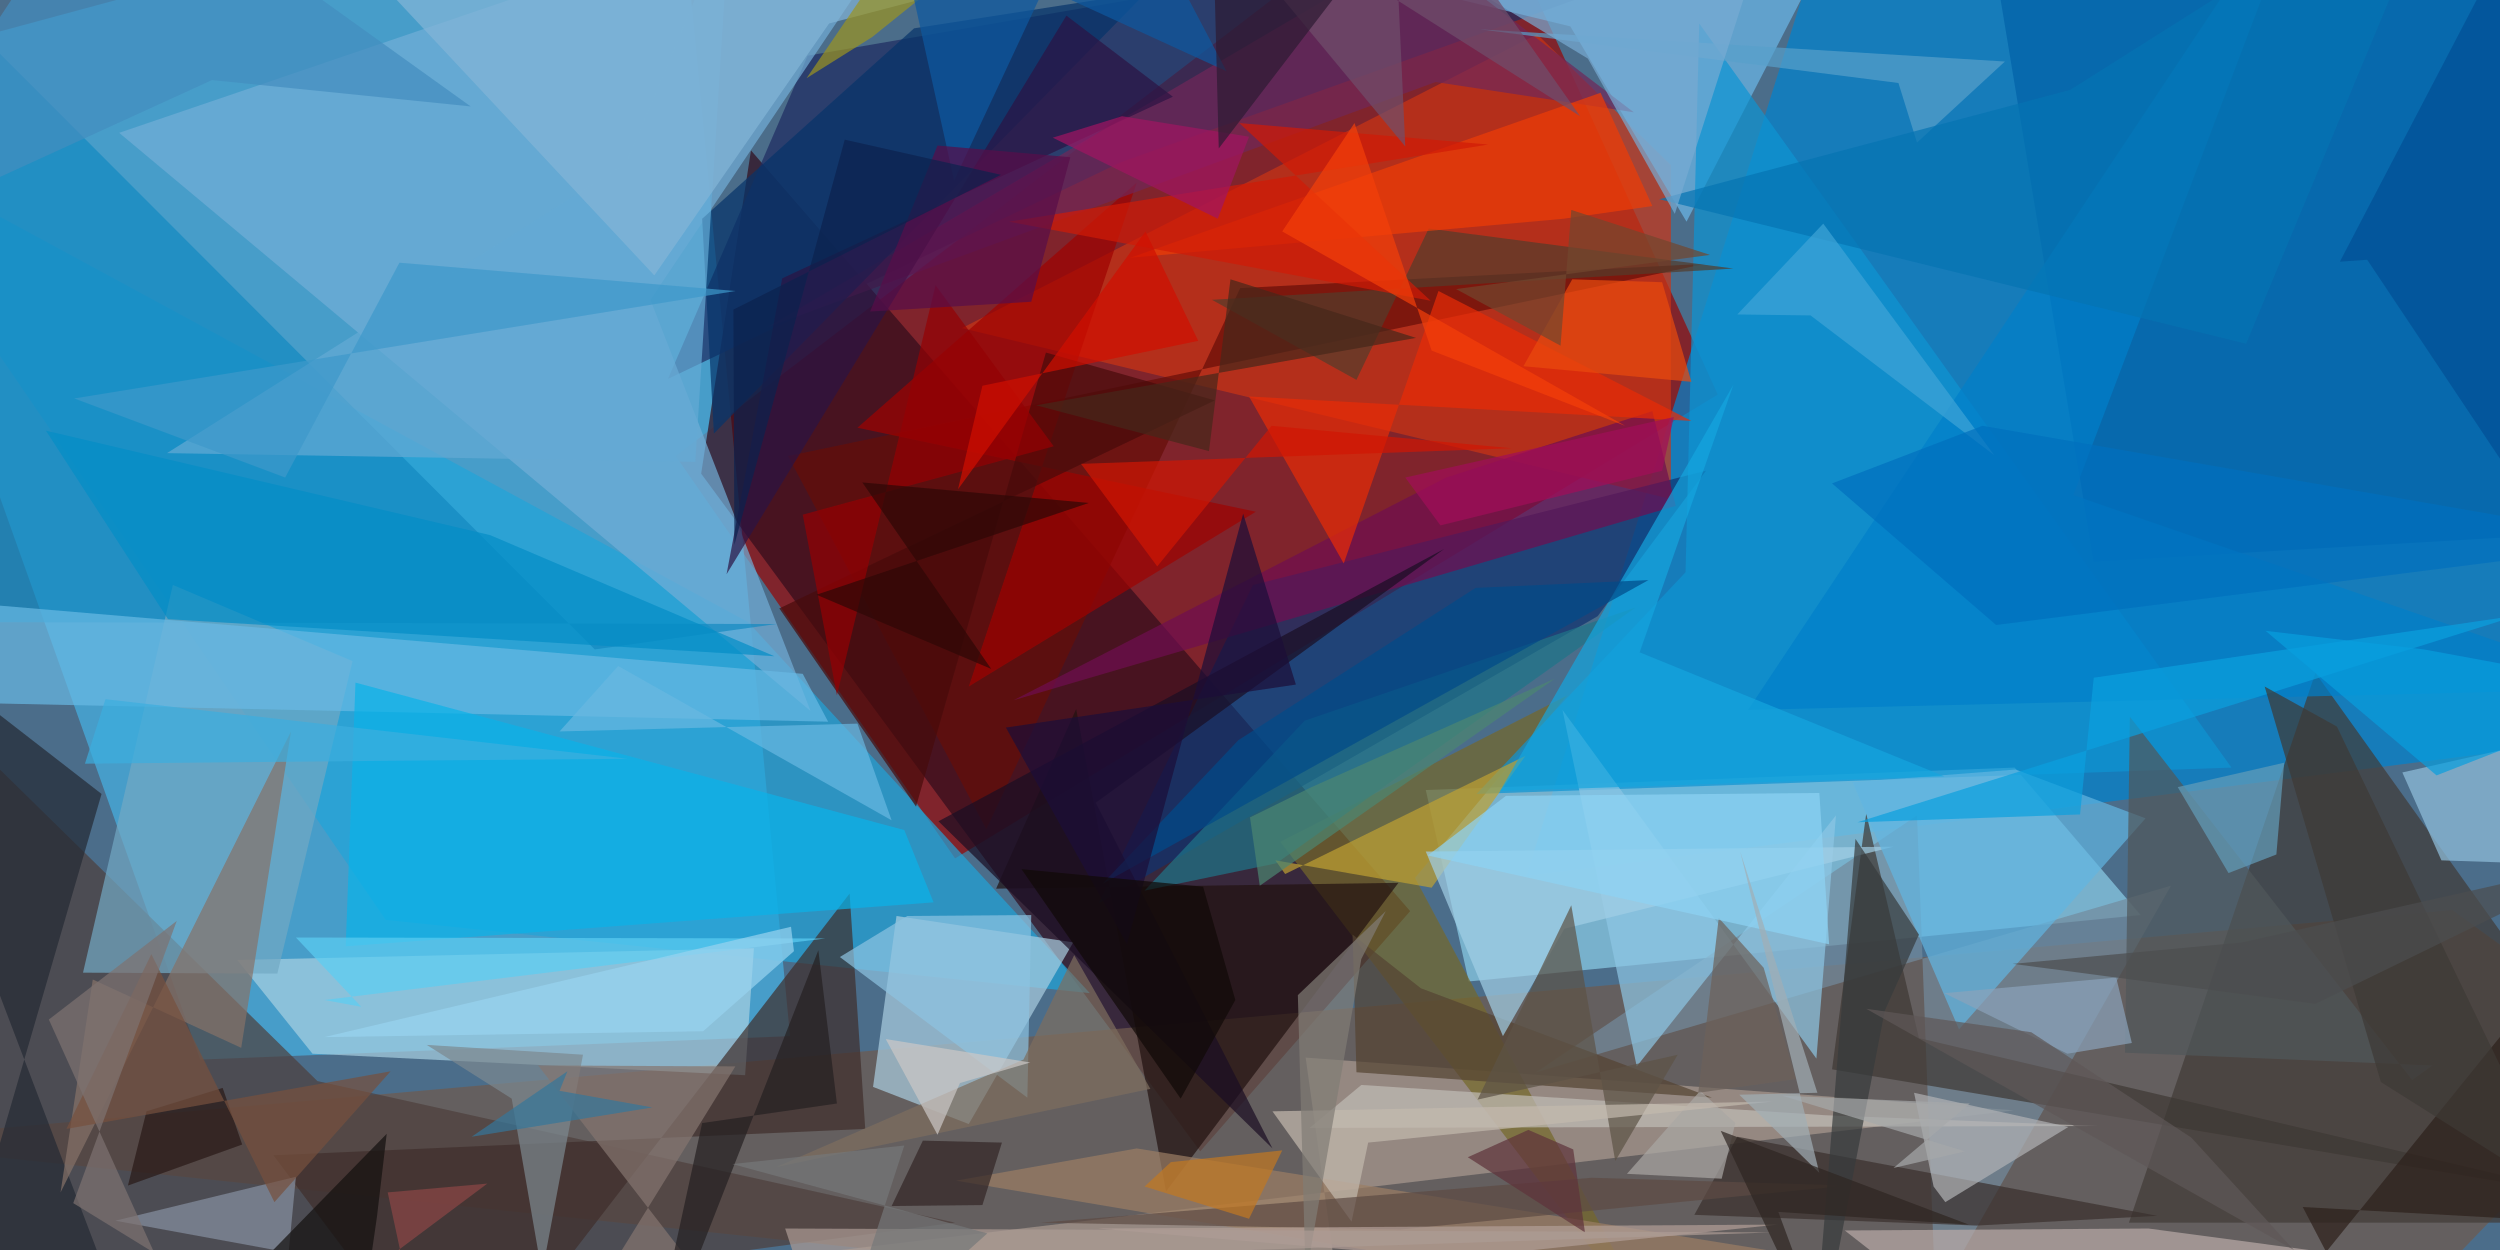
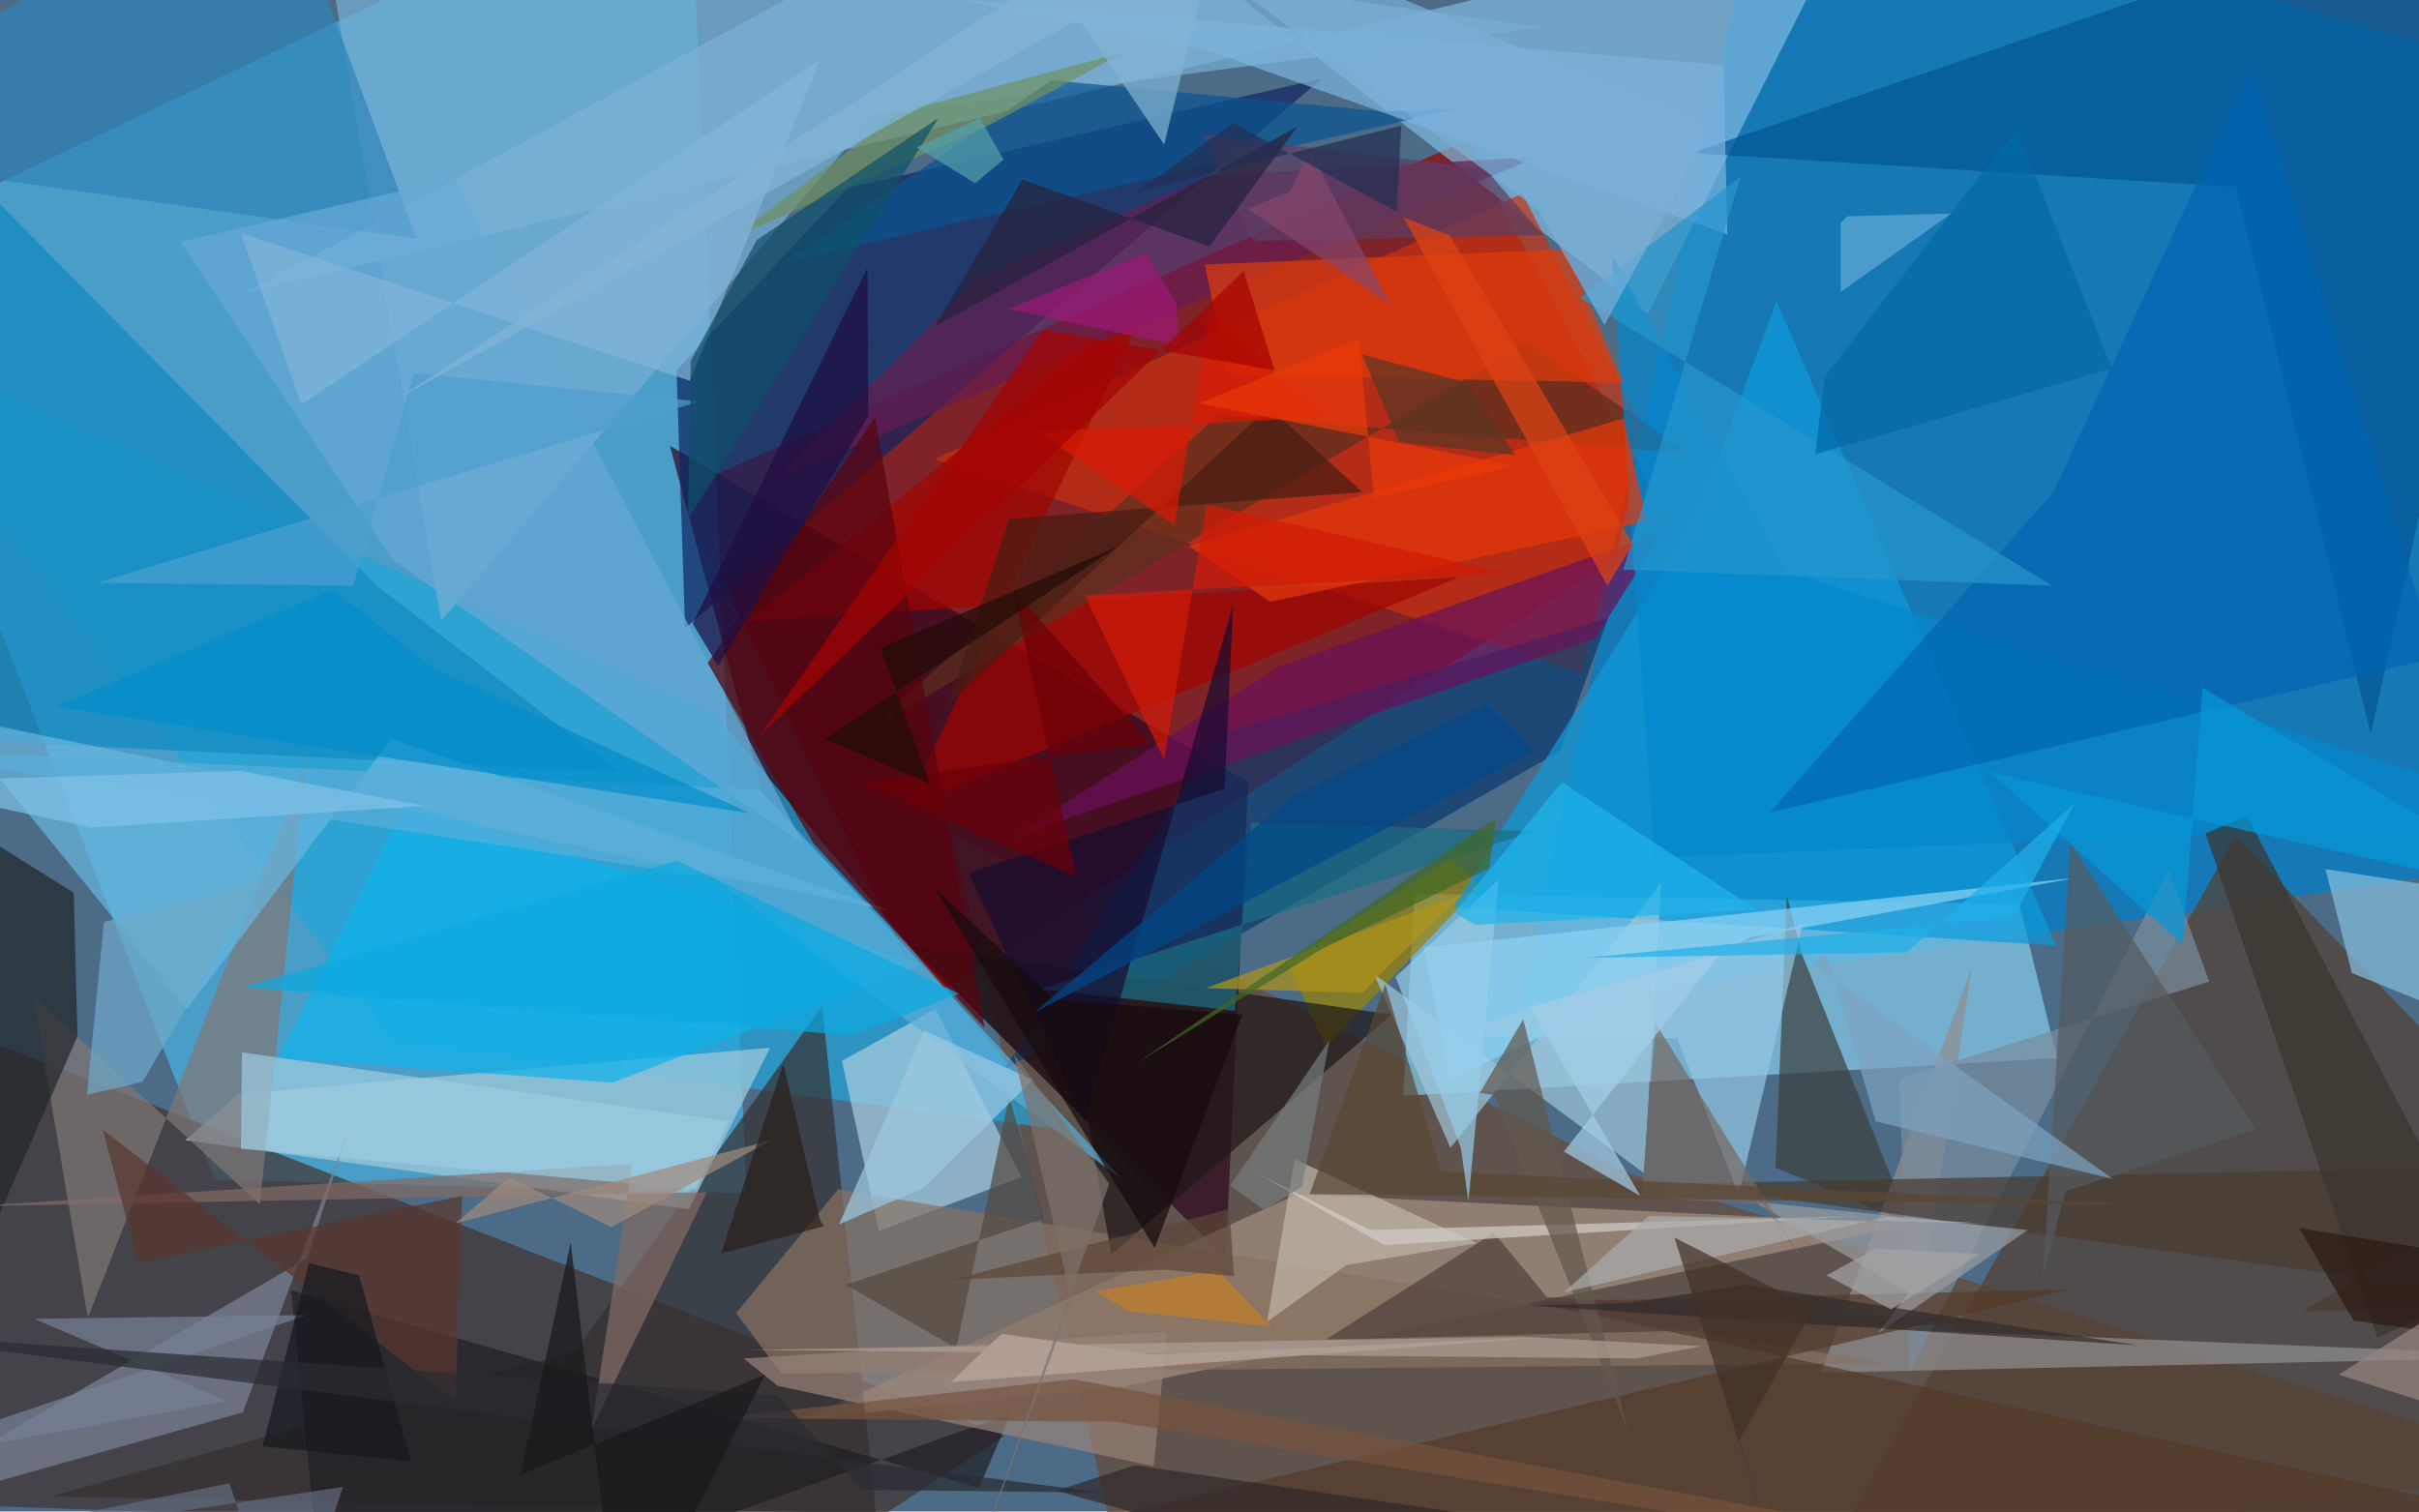
- <svg xmlns="http://www.w3.org/2000/svg" version="1.1" width="1024" height="512">
-   <rect x="0" y="0" width="1024" height="512" fill="#4b6d8a" />
-   <g transform="scale(4.0) translate(0.5 0.5)">
-     <polygon fill="#970605" fill-opacity="0.7" points="175.4,39.9,97.3,87.4,68.7,46.2,149.9,-16.0" />
-     <polygon fill="#46b3e4" fill-opacity="0.7" points="68.8,-16.0,-16.0,6.9,20.0,108.0,80.4,105.6" />
-     <polygon fill="#0084cf" fill-opacity="0.7" points="267.1,75.0,155.8,89.2,188.8,-16.0,271.0,-0.7" />
-     <polygon fill="#310c1c" fill-opacity="0.7" points="71.3,48.0,76.4,14.9,143.9,92.8,122.4,117.4" />
-     <polygon fill="#6f5b4e" fill-opacity="0.7" points="271.0,107.4,250.6,92.7,-16.0,116.4,236.7,143.0" />
-     <polygon fill="#8ccfe8" fill-opacity="0.7" points="145.5,80.4,205.8,78.1,218.7,93.2,149.9,100.0" />
-     <polygon fill="#22a4d9" fill-opacity="0.7" points="-16.0,13.3,76.1,63.2,111.1,101.2,39.0,93.7" />
-     <polygon fill="#cb3414" fill-opacity="0.7" points="156.9,3.0,170.6,16.4,170.6,50.6,98.0,33.1" />
-     <polygon fill="#4d403d" fill-opacity="0.7" points="32.0,110.2,-16.0,63.1,-11.8,139.2,97.3,124.7" />
-     <polygon fill="#1e2c62" fill-opacity="0.7" points="114.3,16.1,203.5,-15.8,82.2,5.2,67.9,38.3" />
-     <polygon fill="#aa9b90" fill-opacity="0.7" points="205.7,113.2,133.2,107.8,138.1,143.0,70.5,129.3" />
-     <polygon fill="#413b37" fill-opacity="0.7" points="236.6,68.4,264.2,107.0,263.4,124.7,217.5,124.7" />
-     <polygon fill="#a8d1e2" fill-opacity="0.7" points="23.8,97.8,76.7,96.6,75.8,109.6,31.5,107.4" />
-     <polygon fill="#aacde0" fill-opacity="0.7" points="98.7,114.6,109.4,96.0,91.3,93.3,88.9,110.8" />
-     <polygon fill="#72aed7" fill-opacity="0.7" points="11.7,13.1,82.5,72.3,66.1,30.2,97.1,-16.0" />
-     <polygon fill="#0f336f" fill-opacity="0.7" points="127.8,59.4,112.0,92.0,163.1,62.6,174.2,47.7" />
-     <polygon fill="#6cb8e8" fill-opacity="0.7" points="172.2,22.2,160.3,2.2,114.9,-8.8,187.0,-6.5" />
-     <polygon fill="#75682a" fill-opacity="0.7" points="144.4,89.4,170.0,137.3,130.6,85.7,160.0,70.7" />
-     <polygon fill="#0062a8" fill-opacity="0.7" points="204.3,-0.9,271.0,-3.5,268.5,53.8,213.9,57.0" />
-     <polygon fill="#402e2b" fill-opacity="0.7" points="86.5,91.0,46.4,143.0,27.5,117.8,88.1,115.1" />
-     <polygon fill="#1389c1" fill-opacity="0.7" points="-6.6,-1.1,60.4,66.0,79.0,63.4,-5.9,63.2" />
-     <polygon fill="#738b9d" fill-opacity="0.7" points="195.8,83.0,156.8,109.3,221.8,90.2,197.7,132.6" />
-     <polygon fill="#72a8c4" fill-opacity="0.7" points="35.6,67.2,27.9,99.2,8.0,99.1,17.2,59.4" />
-     <polygon fill="#660e08" fill-opacity="0.7" points="126.5,29.0,174.2,26.5,80.2,46.2,100.5,84.4" />
-     <polygon fill="#3e3834" fill-opacity="0.7" points="196.0,105.8,190.6,82.8,187.1,109.0,265.7,122.2" />
-     <polygon fill="#211211" fill-opacity="0.7" points="109.7,72.1,118.9,121.5,142.7,89.9,101.5,90.5" />
-     <polygon fill="#0e94d4" fill-opacity="0.7" points="172.1,58.1,150.7,80.8,228.0,78.1,173.5,1.9" />
-     <polygon fill="#68bae5" fill-opacity="0.7" points="-1.9,61.4,-16.0,71.2,84.3,73.4,81.7,68.5" />
-     <polygon fill="#9e0200" fill-opacity="0.7" points="98.7,69.8,115.9,18.2,87.3,43.3,128.1,51.9" />
-     <polygon fill="#92c1dd" fill-opacity="0.7" points="245.5,78.6,249.5,87.6,264.3,88.1,264.5,74.3" />
-     <polygon fill="#8dc6e5" fill-opacity="0.7" points="167.1,108.7,187.5,83.0,185.5,107.9,159.5,72.2" />
-     <polygon fill="#baaba8" fill-opacity="0.7" points="188.4,125.5,210.8,143.0,271.0,132.2,219.5,125.3" />
-     <polygon fill="#9c7e65" fill-opacity="0.7" points="231.2,143.0,97.4,120.4,115.9,117.1,243.6,137.7" />
-     <polygon fill="#702759" fill-opacity="0.7" points="144.5,-6.0,166.8,11.0,146.5,7.9,78.1,33.0" />
-     <polygon fill="#0ab2e9" fill-opacity="0.7" points="35.9,69.4,92.1,84.5,95.1,91.9,34.9,96.4" />
-     <polygon fill="#242a34" fill-opacity="0.7" points="-8.2,143.0,15.3,143.0,-16.0,60.7,9.9,80.8" />
-     <polygon fill="#877268" fill-opacity="0.7" points="9.0,99.8,24.2,106.8,29.3,74.4,5.7,121.6" />
-     <polygon fill="#3a302d" fill-opacity="0.7" points="177.4,115.9,173.0,123.9,201.9,125.0,220.4,124.0" />
-     <polygon fill="#6f0d51" fill-opacity="0.7" points="171.1,51.3,103.3,71.2,147.6,48.4,168.7,41.6" />
-     <polygon fill="#e92c06" fill-opacity="0.7" points="172.7,42.6,127.4,40.1,137.1,57.2,146.8,29.3" />
-     <polygon fill="#1f758a" fill-opacity="0.7" points="116.7,90.7,130.2,87.9,167.0,61.7,133.1,73.3" />
-     <polygon fill="#544432" fill-opacity="0.7" points="145.0,100.7,138.0,95.2,138.4,109.3,174.8,111.9" />
-     <polygon fill="#c1bcb7" fill-opacity="0.7" points="214.2,114.8,133.6,115.0,138.9,110.6,186.4,113.7" />
-     <polygon fill="#8790a2" fill-opacity="0.7" points="11.3,124.5,29.8,120.0,27.6,143.0,59.8,133.4" />
-     <polygon fill="#bfa132" fill-opacity="0.7" points="130.1,87.6,146.1,90.4,155.7,76.9,131.1,89.0" />
-     <polygon fill="#a2cfe6" fill-opacity="0.7" points="159.7,94.6,153.4,105.6,145.5,86.7,193.4,86.2" />
-     <polygon fill="#06346a" fill-opacity="0.7" points="93.1,2.4,116.9,-1.3,72.6,43.9,71.4,21.9" />
-     <polygon fill="#61b6e2" fill-opacity="0.7" points="200.1,104.9,219.2,83.3,205.9,78.3,189.2,79.6" />
-     <polygon fill="#533d2b" fill-opacity="0.7" points="123.6,30.2,177.0,27.0,145.8,22.9,138.4,38.4" />
-     <polygon fill="#ef3d06" fill-opacity="0.7" points="163.4,9.0,115.2,25.9,159.6,21.9,168.7,20.6" />
-     <polygon fill="#480b0a" fill-opacity="0.7" points="79.3,61.8,123.9,40.5,106.6,35.6,93.3,82.1" />
-     <polygon fill="#2c1344" fill-opacity="0.7" points="119.6,9.4,79.6,28.0,73.9,58.3,108.7,1.1" />
-     <polygon fill="#51575b" fill-opacity="0.7" points="246.5,110.1,248.6,108.6,217.1,107.3,217.6,72.9" />
-     <polygon fill="#64aad5" fill-opacity="0.7" points="70.7,46.8,74.2,-9.0,63.6,16.2,16.6,45.9" />
-     <polygon fill="#b1b2b5" fill-opacity="0.7" points="197.5,121.0,198.7,122.6,211.3,114.9,195.5,111.4" />
-     <polygon fill="#7d8a90" fill-opacity="0.7" points="43.2,106.5,51.9,112.0,55.0,129.9,59.2,107.5" />
-     <polygon fill="#0180c9" fill-opacity="0.7" points="211.8,50.2,269.2,70.0,178.5,72.2,236.7,-15.4" />
-     <polygon fill="#83b6d8" fill-opacity="0.7" points="29.0,-12.4,66.5,27.7,84.4,1.9,152.7,-16.0" />
-     <polygon fill="#1a0e23" fill-opacity="0.7" points="95.6,83.6,147.4,55.7,111.7,81.7,129.8,117.1" />
-     <polygon fill="#5d5346" fill-opacity="0.7" points="164.9,118.4,160.4,92.2,150.8,112.1,171.3,107.5" />
-     <polygon fill="#2d201b" fill-opacity="0.7" points="257.0,124.3,271.0,86.5,237.7,127.7,235.3,123.1" />
-     <polygon fill="#aaa7a4" fill-opacity="0.7" points="173.6,111.2,166.1,119.7,175.8,120.2,177.2,114.5" />
-     <polygon fill="#639dba" fill-opacity="0.7" points="233.4,77.6,232.6,87.0,227.7,88.9,222.5,80.1" />
-     <polygon fill="#c4b9ae" fill-opacity="0.7" points="139.6,116.5,181.0,112.3,129.8,113.3,137.9,124.6" />
-     <polygon fill="#d01603" fill-opacity="0.7" points="118.0,57.5,110.2,47.0,154.3,45.4,129.7,43.1" />
-     <polygon fill="#5d4b44" fill-opacity="0.7" points="188.7,120.9,162.5,120.1,106.0,124.7,142.9,125.4" />
-     <polygon fill="#14a6de" fill-opacity="0.7" points="198.6,79.0,153.1,80.5,177.0,38.9,167.4,66.3" />
-     <polygon fill="#9c9422" fill-opacity="0.7" points="82.1,7.5,98.1,-16.0,112.8,-16.0,88.8,3.3" />
-     <polygon fill="#038ec7" fill-opacity="0.7" points="49.7,54.3,4.2,43.6,16.7,62.9,78.8,66.7" />
-     <polygon fill="#d11b07" fill-opacity="0.7" points="126.4,12.1,146.0,30.3,102.8,22.2,151.9,14.3" />
-     <polygon fill="#b29e97" fill-opacity="0.7" points="181.5,124.9,151.7,128.0,165.4,129.8,111.9,125.3" />
-     <polygon fill="#13100f" fill-opacity="0.7" points="36.5,135.2,13.2,142.1,39.1,115.6,38.1,124.1" />
-     <polygon fill="#0d59a0" fill-opacity="0.7" points="125.1,6.8,113.1,-16.0,97.2,18.0,91.3,-8.7" />
-     <polygon fill="#ea4b0d" fill-opacity="0.7" points="169.7,28.4,172.7,38.6,155.5,37.0,160.5,28.1" />
-     <polygon fill="#8ba3bb" fill-opacity="0.7" points="198.6,101.2,211.2,107.4,217.8,106.3,216.2,99.6" />
-     <polygon fill="#0ba0df" fill-opacity="0.7" points="212.5,82.9,189.7,83.7,257.4,62.5,213.9,68.9" />
-     <polygon fill="#85756f" fill-opacity="0.7" points="54.6,108.6,74.8,108.7,53.6,143.0,78.0,138.9" />
-     <polygon fill="#57a0cb" fill-opacity="0.7" points="195.8,14.1,193.9,8.0,151.0,2.5,204.8,5.8" />
-     <polygon fill="#0574b2" fill-opacity="0.7" points="211.5,8.7,250.6,-16.0,229.5,34.7,169.4,19.9" />
-     <polygon fill="#3fa5d8" fill-opacity="0.7" points="186.2,22.4,177.4,31.7,184.9,31.8,203.7,46.1" />
-     <polygon fill="#47271a" fill-opacity="0.7" points="144.5,34.1,105.6,41.0,123.3,45.7,125.5,28.1" />
-     <polygon fill="#024f95" fill-opacity="0.7" points="239.1,26.3,241.9,26.1,271.0,69.7,261.2,-16.0" />
-     <polygon fill="#322525" fill-opacity="0.7" points="102.1,116.5,94.0,116.3,90.8,123.0,100.1,122.9" />
-     <polygon fill="#242021" fill-opacity="0.7" points="83.3,96.8,65.2,143.0,71.4,114.5,85.2,112.5" />
-     <polygon fill="#a01562" fill-opacity="0.7" points="127.4,13.5,114.4,11.4,107.3,13.6,124.2,21.9" />
-     <polygon fill="#8dc4e1" fill-opacity="0.7" points="85.5,97.5,104.7,111.9,105.1,93.2,92.4,93.3" />
-     <polygon fill="#438ebf" fill-opacity="0.7" points="-16.0,24.7,10.9,-16.0,47.7,10.4,21.2,7.7" />
-     <polygon fill="#c27821" fill-opacity="0.7" points="119.4,118.5,130.8,117.3,127.4,124.3,116.7,121.0" />
-     <polygon fill="#7e6e5f" fill-opacity="0.7" points="117.3,111.0,79.0,119.0,104.3,108.0,109.5,97.3" />
-     <polygon fill="#817d75" fill-opacity="0.7" points="133.2,130.4,138.9,97.7,141.4,92.8,132.4,101.4" />
-     <polygon fill="#950103" fill-opacity="0.7" points="81.7,52.2,107.4,45.2,95.3,28.7,85.2,70.7" />
-     <polygon fill="#5ccdf3" fill-opacity="0.7" points="36.5,102.6,32.7,101.9,84.0,95.6,29.8,95.5" />
-     <polygon fill="#281916" fill-opacity="0.7" points="24.3,116.7,22.3,110.9,14.5,113.3,12.6,120.9" />
-     <polygon fill="#570d49" fill-opacity="0.7" points="95.5,14.4,88.6,31.4,105.1,30.4,109.1,15.6" />
-     <polygon fill="#2e0807" fill-opacity="0.7" points="101.0,68.0,87.8,48.9,111.0,51.0,83.1,60.4" />
-     <polygon fill="#78acd4" fill-opacity="0.7" points="126.6,-16.0,179.7,-5.8,171.0,21.4,162.1,5.5" />
-     <polygon fill="#3caede" fill-opacity="0.7" points="39.5,77.4,8.2,77.7,10.3,71.1,63.8,77.2" />
-     <polygon fill="#5f333b" fill-opacity="0.7" points="149.8,118.0,161.8,125.7,160.6,117.2,156.0,115.2" />
-     <polygon fill="#3e3a35" fill-opacity="0.7" points="231.4,69.8,238.8,73.9,262.0,122.1,243.3,110.3" />
-     <polygon fill="#6f4f6b" fill-opacity="0.7" points="118.1,-16.0,161.3,11.4,142.0,-16.0,143.4,14.5" />
-     <polygon fill="#ad9c95" fill-opacity="0.7" points="180.9,125.7,77.0,129.2,85.3,141.7,79.9,125.3" />
-     <polygon fill="#6d615b" fill-opacity="0.7" points="175.5,93.5,180.1,98.6,183.4,110.0,173.4,111.4" />
-     <polygon fill="#004a89" fill-opacity="0.7" points="168.3,58.9,112.4,90.0,126.3,75.3,150.6,59.7" />
-     <polygon fill="#3e99cb" fill-opacity="0.7" points="40.4,26.4,74.8,29.3,7.1,40.3,28.7,48.4" />
-     <polygon fill="#1c0e38" fill-opacity="0.7" points="114.9,96.2,102.5,74.0,132.2,69.6,126.8,52.1" />
-     <polygon fill="#36779a" fill-opacity="0.7" points="66.3,112.9,56.8,111.2,57.6,109.2,47.8,115.9" />
-     <polygon fill="#69b8e2" fill-opacity="0.7" points="56.8,74.4,87.3,73.6,90.8,83.5,62.8,67.7" />
-     <polygon fill="#089fdf" fill-opacity="0.7" points="249.0,78.9,231.5,64.1,247.7,66.0,271.0,70.3" />
-     <polygon fill="#373b3d" fill-opacity="0.7" points="192.5,103.0,184.8,143.0,189.5,85.4,196.0,95.2" />
-     <polygon fill="#77513e" fill-opacity="0.7" points="6.3,115.1,39.5,109.2,27.6,122.6,15.0,97.2" />
-     <polygon fill="#a6a8aa" fill-opacity="0.7" points="182.0,111.7,200.7,117.4,193.4,119.1,201.2,112.5" />
-     <polygon fill="#767879" fill-opacity="0.7" points="100.6,125.8,74.5,118.7,92.1,116.8,84.5,140.2" />
-     <polygon fill="#8ed4f4" fill-opacity="0.7" points="186.8,96.2,145.7,87.1,153.7,81.0,185.8,80.7" />
-     <polygon fill="#100907" fill-opacity="0.7" points="104.1,88.5,122.7,90.3,126.0,101.9,120.4,112.0" />
-     <polygon fill="#a2aeb6" fill-opacity="0.7" points="177.6,111.6,185.8,119.6,177.7,86.7,185.6,111.4" />
-     <polygon fill="#d10f01" fill-opacity="0.7" points="122.2,34.4,116.8,23.2,97.6,49.6,100.1,39.0" />
-     <polygon fill="#72462e" fill-opacity="0.7" points="160.4,21.0,174.6,25.6,148.6,29.1,159.3,34.9" />
-     <polygon fill="#006fbe" fill-opacity="0.7" points="203.9,63.5,187.1,49.0,202.5,43.1,271.0,55.0" />
-     <polygon fill="#2d1a33" fill-opacity="0.7" points="124.3,14.7,147.8,-16.0,109.4,-16.0,123.6,-12.4" />
-     <polygon fill="#8c4646" fill-opacity="0.7" points="43.8,143.0,39.2,121.6,49.4,120.7,29.6,135.5" />
-     <polygon fill="#a10d59" fill-opacity="0.7" points="147.0,53.3,169.7,47.7,170.9,42.2,143.4,48.4" />
-     <polygon fill="#f43f09" fill-opacity="0.7" points="146.1,35.4,165.9,43.1,130.8,23.2,138.2,12.1" />
-     <polygon fill="#4c8671" fill-opacity="0.7" points="158.7,69.0,128.5,90.2,127.5,83.2,133.8,80.1" />
-     <polygon fill="#5f5858" fill-opacity="0.7" points="234.4,127.5,223.9,116.0,207.5,105.2,190.6,102.8" />
-     <polygon fill="#ccc8c6" fill-opacity="0.7" points="97.8,110.4,95.5,115.7,90.2,105.9,105.0,108.3" />
-     <polygon fill="#4c4d4f" fill-opacity="0.7" points="267.2,87.4,229.1,96.0,205.6,98.2,236.6,102.3" />
-     <polygon fill="#0c214d" fill-opacity="0.7" points="74.6,31.2,74.7,55.3,86.0,13.8,102.0,17.4" />
-     <polygon fill="#99d4f0" fill-opacity="0.7" points="80.8,96.9,80.5,94.4,32.7,105.7,71.5,105.1" />
-     <polygon fill="#2e2522" fill-opacity="0.7" points="181.6,123.6,188.8,143.0,175.7,115.3,201.1,124.9" />
-     <polygon fill="#7e7371" fill-opacity="0.7" points="7.0,122.7,15.3,127.8,4.5,103.9,17.6,93.8" />
+ <svg xmlns="http://www.w3.org/2000/svg" version="1.1" width="1280" height="800">
+   <rect x="0" y="0" width="1280" height="800" fill="#4b6b87" />
+   <g transform="scale(5.0) translate(0.5 0.5)">
+     <polygon fill="#980502" fill-opacity="0.7" points="176.2,54.9,154.8,14.3,71.3,51.5,97.5,105.4" />
+     <polygon fill="#4bb2e3" fill-opacity="0.7" points="-16.0,26.2,22.2,124.4,78.5,125.8,72.5,-16.0" />
+     <polygon fill="#0080c9" fill-opacity="0.7" points="271.0,8.4,186.3,-16.0,160.5,106.2,257.5,92.2" />
+     <polygon fill="#423230" fill-opacity="0.7" points="-16.0,158.4,89.4,162.2,105.8,151.5,-11.2,106.0" />
+     <polygon fill="#684935" fill-opacity="0.7" points="120.2,175.0,100.4,88.0,172.1,123.8,271.0,155.0" />
+     <polygon fill="#87ceeb" fill-opacity="0.7" points="217.2,111.5,213.2,95.2,149.2,94.1,148.0,115.5" />
+     <polygon fill="#80b9df" fill-opacity="0.7" points="173.9,32.7,111.1,-16.0,25.5,30.5,195.5,-10.1" />
+     <polygon fill="#2d071e" fill-opacity="0.7" points="70.4,46.7,131.6,82.3,129.2,132.7,80.5,84.4" />
+     <polygon fill="#533f33" fill-opacity="0.7" points="186.8,175.0,236.1,88.0,271.0,124.2,271.0,175.0" />
+     <polygon fill="#23a4d9" fill-opacity="0.7" points="41.1,109.7,-16.0,34.0,75.3,75.2,112.0,119.1" />
+     <polygon fill="#a69082" fill-opacity="0.7" points="136.8,125.9,84.6,149.7,118.2,146.3,202.0,129.1" />
+     <polygon fill="#112460" fill-opacity="0.7" points="71.1,38.7,89.2,19.4,139.4,7.8,72.0,66.0" />
+     <polygon fill="#c83112" fill-opacity="0.7" points="173.3,44.6,166.9,70.8,98.4,48.1,160.6,20.0" />
+     <polygon fill="#aacee0" fill-opacity="0.7" points="88.6,111.8,98.5,106.3,107.6,124.1,92.5,129.8" />
+     <polygon fill="#363030" fill-opacity="0.7" points="60.4,142.5,4.8,157.9,92.2,159.7,86.5,106.0" />
+     <polygon fill="#a3cbda" fill-opacity="0.7" points="72.4,127.5,81.0,110.4,24.7,115.3,19.1,120.2" />
+     <polygon fill="#0b396f" fill-opacity="0.7" points="164.6,79.0,169.7,64.9,128.5,77.2,105.7,112.8" />
+     <polygon fill="#005593" fill-opacity="0.7" points="271.0,-16.0,178.5,15.7,236.1,19.3,250.4,77.2" />
+     <polygon fill="#78afd4" fill-opacity="0.7" points="92.0,11.7,46.2,65.2,32.4,-16.0,162.7,2.4" />
+     <polygon fill="#9a8206" fill-opacity="0.7" points="156.2,93.2,139.8,110.3,135.7,101.3,153.0,90.4" />
+     <polygon fill="#0e9bdb" fill-opacity="0.7" points="179.1,54.2,153.3,95.5,217.1,99.6,187.5,31.4" />
+     <polygon fill="#3c3e3c" fill-opacity="0.7" points="187.4,123.1,201.6,129.0,190.2,100.5,188.6,94.3" />
+     <polygon fill="#7b8497" fill-opacity="0.7" points="36.7,118.2,32.0,132.7,-16.0,160.6,25.2,149.0" />
+     <polygon fill="#1189c1" fill-opacity="0.7" points="39.5,61.6,65.0,81.2,-15.9,77.3,-9.7,11.8" />
+     <polygon fill="#918f90" fill-opacity="0.7" points="271.0,143.1,192.2,144.8,208.2,101.8,202.4,140.3" />
+     <polygon fill="#a00501" fill-opacity="0.7" points="121.4,30.6,78.7,65.2,153.9,60.6,95.3,85.0" />
+     <polygon fill="#641d50" fill-opacity="0.7" points="162.2,16.1,81.7,50.2,103.1,28.8,127.5,18.1" />
+     <polygon fill="#7f7775" fill-opacity="0.7" points="8.8,139.0,3.0,104.9,27.0,127.0,31.9,80.1" />
+     <polygon fill="#897262" fill-opacity="0.7" points="198.9,143.8,88.2,125.4,77.4,138.5,82.2,144.9" />
+     <polygon fill="#69b7df" fill-opacity="0.7" points="-5.9,75.3,19.3,106.3,40.9,77.7,93.7,95.9" />
+     <polygon fill="#222528" fill-opacity="0.7" points="7.7,109.2,-16.0,163.2,-16.0,79.4,7.3,94.0" />
+     <polygon fill="#5b301f" fill-opacity="0.7" points="178.3,47.5,128.5,43.4,91.0,77.1,161.1,35.8" />
+     <polygon fill="#1f1818" fill-opacity="0.7" points="146.8,106.9,95.8,99.6,114.7,118.4,117.1,132.3" />
+     <polygon fill="#9ec6db" fill-opacity="0.7" points="173.5,123.7,144.9,102.6,153.0,121.0,175.3,93.0" />
+     <polygon fill="#2e85ba" fill-opacity="0.7" points="43.6,24.8,28.4,-16.0,-16.0,9.9,-3.0,18.2" />
+     <polygon fill="#0fb3ea" fill-opacity="0.7" points="28.9,111.5,64.3,114.1,97.1,101.5,42.4,84.5" />
+     <polygon fill="#86bfde" fill-opacity="0.7" points="259.5,107.0,248.4,102.5,245.6,91.5,271.0,95.4" />
+     <polygon fill="#681159" fill-opacity="0.7" points="175.4,55.8,168.3,67.1,106.5,88.2,134.7,70.1" />
+     <polygon fill="#c1b7a8" fill-opacity="0.7" points="155.8,131.1,142.0,133.4,133.6,139.4,136.5,122.2" />
+     <polygon fill="#0386ce" fill-opacity="0.7" points="174.6,90.3,170.1,26.4,188.6,60.0,271.0,86.2" />
+     <polygon fill="#211f23" fill-opacity="0.7" points="103.1,157.0,106.5,149.1,34.2,175.0,30.3,136.1" />
+     <polygon fill="#e03b0c" fill-opacity="0.7" points="165.2,25.9,171.3,40.0,129.4,39.2,127.0,27.5" />
+     <polygon fill="#67aad6" fill-opacity="0.7" points="47.6,18.4,18.6,25.1,41.1,58.8,84.6,89.0" />
+     <polygon fill="#57030e" fill-opacity="0.7" points="74.4,69.7,92.1,43.7,103.7,108.3,85.6,88.8" />
+     <polygon fill="#0b5592" fill-opacity="0.7" points="82.7,27.2,153.8,11.0,145.9,11.3,110.8,8.0" />
+     <polygon fill="#826c65" fill-opacity="0.7" points="-3.8,127.2,74.3,125.7,62.1,150.8,66.4,122.7" />
+     <polygon fill="#0066b2" fill-opacity="0.7" points="186.8,85.5,257.4,69.1,237.7,6.5,216.8,51.6" />
+     <polygon fill="#e73809" fill-opacity="0.7" points="133.9,63.2,173.8,54.7,171.3,43.8,125.3,57.3" />
+     <polygon fill="#7a8e9d" fill-opacity="0.7" points="201.6,144.7,200.5,113.7,233.3,103.4,229.0,91.6" />
+     <polygon fill="#8cd4f6" fill-opacity="0.7" points="150.2,99.8,152.9,113.8,184.9,98.7,219.3,92.4" />
+     <polygon fill="#709160" fill-opacity="0.7" points="104.1,12.8,118.5,5.0,94.7,11.4,77.0,24.7" />
+     <polygon fill="#543929" fill-opacity="0.7" points="161.8,137.3,218.6,136.0,113.1,160.9,271.0,161.2" />
+     <polygon fill="#483b31" fill-opacity="0.7" points="269.7,122.9,243.2,138.3,271.0,137.7,176.5,124.8" />
+     <polygon fill="#554940" fill-opacity="0.7" points="89.0,135.5,110.0,128.5,106.3,115.6,100.7,142.2" />
+     <polygon fill="#978278" fill-opacity="0.7" points="78.2,143.3,81.8,146.2,121.6,154.7,123.0,140.5" />
+     <polygon fill="#5d3e61" fill-opacity="0.7" points="156.6,17.3,126.9,13.8,132.1,25.0,162.8,24.4" />
+     <polygon fill="#7cb4de" fill-opacity="0.7" points="182.3,24.3,126.9,4.7,101.4,-0.5,181.9,6.4" />
+     <polygon fill="#1b6e83" fill-opacity="0.7" points="130.2,106.5,131.9,86.6,161.9,87.5,109.6,104.2" />
+     <polygon fill="#461d12" fill-opacity="0.7" points="99.9,74.0,106.3,54.4,143.7,51.6,133.8,42.6" />
+     <polygon fill="#3b342d" fill-opacity="0.7" points="232.9,87.7,251.1,141.1,263.4,135.4,237.3,85.9" />
+     <polygon fill="#523e3d" fill-opacity="0.7" points="212.5,139.5,139.8,141.3,157.6,130.0,163.2,136.8" />
+     <polygon fill="#95c8e5" fill-opacity="0.7" points="177.0,109.4,152.0,109.1,190.3,97.3,183.5,126.0" />
+     <polygon fill="#6eaaca" fill-opacity="0.7" points="14.6,114.0,27.0,92.9,10.5,97.1,8.7,115.4" />
+     <polygon fill="#d2cdc8" fill-opacity="0.7" points="144.5,129.7,196.6,128.2,146.0,131.3,132.0,123.4" />
+     <polygon fill="#545a5e" fill-opacity="0.7" points="218.6,88.7,238.2,119.0,218.1,125.6,215.7,134.6" />
+     <polygon fill="#d91b04" fill-opacity="0.7" points="123.8,55.1,127.5,32.3,139.4,43.7,109.3,45.2" />
+     <polygon fill="#758197" fill-opacity="0.7" points="32.0,138.7,3.1,139.1,23.5,147.8,-16.0,155.0" />
+     <polygon fill="#7ca3c1" fill-opacity="0.7" points="223.1,124.3,191.3,101.5,192.8,100.4,198.0,118.2" />
+     <polygon fill="#4d9fcf" fill-opacity="0.7" points="36.9,61.5,9.7,61.2,73.5,42.0,43.3,39.0" />
+     <polygon fill="#1e0d3f" fill-opacity="0.7" points="72.8,65.5,91.3,27.8,91.4,43.5,75.5,70.0" />
+     <polygon fill="#5aafd9" fill-opacity="0.7" points="118.2,124.3,79.9,83.1,-16.0,78.6,75.0,92.4" />
+     <polygon fill="#2596ce" fill-opacity="0.7" points="183.7,18.2,171.3,59.8,216.7,61.5,166.7,31.0" />
+     <polygon fill="#5a372e" fill-opacity="0.7" points="14.1,133.2,48.4,126.1,47.7,147.9,10.4,119.1" />
+     <polygon fill="#beaaa1" fill-opacity="0.7" points="100.1,145.8,162.1,141.1,121.5,142.9,105.5,140.7" />
+     <polygon fill="#5b3723" fill-opacity="0.7" points="159.9,47.7,147.6,46.3,143.6,37.0,154.7,40.0" />
+     <polygon fill="#9b9ca0" fill-opacity="0.7" points="185.1,126.7,214.1,129.7,198.3,140.6,201.5,136.3" />
+     <polygon fill="#82b6db" fill-opacity="0.7" points="25.0,24.2,72.5,39.8,86.3,5.8,31.4,42.3" />
+     <polygon fill="#61584e" fill-opacity="0.7" points="160.7,107.4,156.1,115.2,157.6,115.4,171.8,151.0" />
+     <polygon fill="#c57e27" fill-opacity="0.7" points="134.0,139.9,119.0,138.3,115.5,136.2,128.4,134.0" />
+     <polygon fill="#9dcce2" fill-opacity="0.7" points="25.1,110.9,25.0,121.1,73.2,125.4,76.6,118.2" />
+     <polygon fill="#767c7d" fill-opacity="0.7" points="140.2,109.6,137.3,125.1,133.3,127.6,129.7,125.0" />
+     <polygon fill="#9d1775" fill-opacity="0.7" points="124.0,31.6,120.8,26.3,106.2,32.2,124.3,36.1" />
+     <polygon fill="#786a62" fill-opacity="0.7" points="174.7,107.8,173.2,126.2,186.0,127.0,190.2,132.7" />
+     <polygon fill="#028ec9" fill-opacity="0.7" points="45.3,70.2,34.7,61.9,5.4,74.3,78.9,85.6" />
+     <polygon fill="#302b2c" fill-opacity="0.7" points="172.0,137.4,184.2,135.5,225.7,141.9,161.2,137.7" />
+     <polygon fill="#75533e" fill-opacity="0.7" points="117.5,150.0,271.0,175.0,113.1,145.5,75.3,149.6" />
+     <polygon fill="#62acd7" fill-opacity="0.7" points="206.0,22.1,194.3,30.4,194.3,23.1,195.0,22.4" />
+     <polygon fill="#0068a7" fill-opacity="0.7" points="223.0,38.5,212.9,13.1,192.6,39.4,191.6,47.6" />
+     <polygon fill="#30282a" fill-opacity="0.7" points="119.6,154.6,167.5,161.6,174.6,175.0,111.3,157.3" />
+     <polygon fill="#5f4738" fill-opacity="0.7" points="122.8,133.9,100.0,135.0,129.6,127.5,130.1,134.6" />
+     <polygon fill="#160c30" fill-opacity="0.7" points="102.0,91.9,114.3,118.2,130.0,63.5,129.1,83.0" />
+     <polygon fill="#160a0c" fill-opacity="0.7" points="131.0,106.9,121.7,131.6,98.4,93.5,111.1,105.3" />
+     <polygon fill="#25233d" fill-opacity="0.7" points="98.4,34.1,107.7,18.5,127.5,25.6,136.8,12.9" />
+     <polygon fill="#0f5169" fill-opacity="0.7" points="79.6,24.9,98.8,12.0,72.3,54.5,72.6,37.7" />
+     <polygon fill="#0698d9" fill-opacity="0.7" points="232.6,72.3,271.0,95.1,210.2,81.3,230.5,99.5" />
+     <polygon fill="#7ab0d9" fill-opacity="0.7" points="110.9,-16.0,180.7,13.0,169.3,33.9,162.3,21.7" />
+     <polygon fill="#83b5d5" fill-opacity="0.7" points="113.7,1.5,122.7,14.8,130.3,-16.0,41.1,42.0" />
+     <polygon fill="#d21a07" fill-opacity="0.7" points="114.3,62.5,122.7,79.9,127.2,52.9,159.0,60.2" />
+     <polygon fill="#0caae2" fill-opacity="0.7" points="101.0,104.7,89.7,109.1,25.2,104.0,71.1,90.6" />
+     <polygon fill="#b19319" fill-opacity="0.7" points="154.4,94.1,146.5,101.7,143.7,104.6,127.1,104.1" />
+     <polygon fill="#14191f" fill-opacity="0.7" points="27.3,152.6,32.2,133.2,37.5,134.5,43.0,154.2" />
+     <polygon fill="#aaabad" fill-opacity="0.7" points="174.0,128.2,165.0,136.3,199.2,128.3,209.1,129.0" />
+     <polygon fill="#85476d" fill-opacity="0.7" points="136.0,19.8,138.1,15.4,146.6,31.7,131.5,21.6" />
+     <polygon fill="#af9e96" fill-opacity="0.7" points="172.6,143.3,179.6,142.0,160.5,141.0,78.6,142.4" />
+     <polygon fill="#2a2b33" fill-opacity="0.7" points="81.8,147.2,-16.0,140.5,116.1,157.5,90.7,157.2" />
+     <polygon fill="#a08b7e" fill-opacity="0.7" points="64.2,129.4,53.4,124.1,47.7,129.0,81.1,120.2" />
+     <polygon fill="#594732" fill-opacity="0.7" points="146.1,103.7,152.0,123.5,227.9,127.1,138.1,125.9" />
+     <polygon fill="#616b7f" fill-opacity="0.7" points="29.8,175.0,35.8,156.9,-16.0,164.6,23.8,156.5" />
+     <polygon fill="#19171b" fill-opacity="0.7" points="65.1,175.0,59.9,131.0,54.6,155.6,80.5,145.0" />
+     <polygon fill="#416826" fill-opacity="0.7" points="119.7,112.1,157.8,86.1,157.1,91.4,139.3,100.0" />
+     <polygon fill="#423127" fill-opacity="0.7" points="176.7,130.5,191.4,138.0,183.6,152.0,186.5,161.6" />
+     <polygon fill="#6c0008" fill-opacity="0.7" points="121.2,78.2,90.4,82.3,113.4,92.3,106.7,61.9" />
+     <polygon fill="#81c2e9" fill-opacity="0.7" points="25.0,81.1,-13.3,82.3,9.2,87.1,44.4,84.8" />
+     <polygon fill="#2b1913" fill-opacity="0.7" points="270.2,142.3,256.4,131.7,242.8,129.5,248.6,139.3" />
+     <polygon fill="#a3cee8" fill-opacity="0.7" points="173.1,126.1,161.4,106.1,181.5,100.5,165.0,121.4" />
+     <polygon fill="#004888" fill-opacity="0.7" points="161.9,79.0,108.9,106.7,136.4,83.7,156.8,74.0" />
+     <polygon fill="#97857e" fill-opacity="0.7" points="259.9,140.3,271.0,152.7,247.0,145.0,271.0,129.9" />
+     <polygon fill="#282019" fill-opacity="0.7" points="86.7,129.3,86.3,128.7,82.4,112.1,75.8,132.2" />
+     <polygon fill="#df4413" fill-opacity="0.7" points="169.6,61.5,172.3,57.1,152.9,24.4,148.0,22.5" />
+     <polygon fill="#9dcae2" fill-opacity="0.7" points="88.3,129.1,97.3,125.2,108.8,113.8,97.3,108.6" />
+     <polygon fill="#96cde9" fill-opacity="0.7" points="158.1,92.6,154.9,126.7,154.1,121.0,147.2,102.9" />
+     <polygon fill="#222e53" fill-opacity="0.7" points="119.8,19.8,147.8,12.8,147.3,21.9,130.0,12.5" />
+     <polygon fill="#1eb6eb" fill-opacity="0.7" points="185.4,95.8,155.6,97.4,153.4,96.1,164.8,82.3" />
+     <polygon fill="#53a0a9" fill-opacity="0.7" points="96.5,15.1,103.2,12.0,105.7,16.4,102.7,18.9" />
+     <polygon fill="#a5a4a6" fill-opacity="0.7" points="199.6,138.1,209.1,132.2,197.9,131.7,192.8,134.5" />
+     <polygon fill="#eb3a09" fill-opacity="0.7" points="144.9,52.2,143.3,35.3,126.4,42.2,159.8,48.8" />
+     <polygon fill="#a50302" fill-opacity="0.7" points="79.8,77.5,109.9,34.4,134.4,38.7,131.1,28.2" />
+     <polygon fill="#210c07" fill-opacity="0.7" points="86.8,77.7,97.9,82.5,92.7,68.1,117.9,57.3" />
+     <polygon fill="#7e736c" fill-opacity="0.7" points="112.9,137.1,106.8,111.1,116.9,124.8,99.1,175.0" />
+     <polygon fill="#1eb0e9" fill-opacity="0.7" points="201.3,100.3,167.1,100.9,212.6,96.6,219.0,84.6" />
  </g>
</svg>
